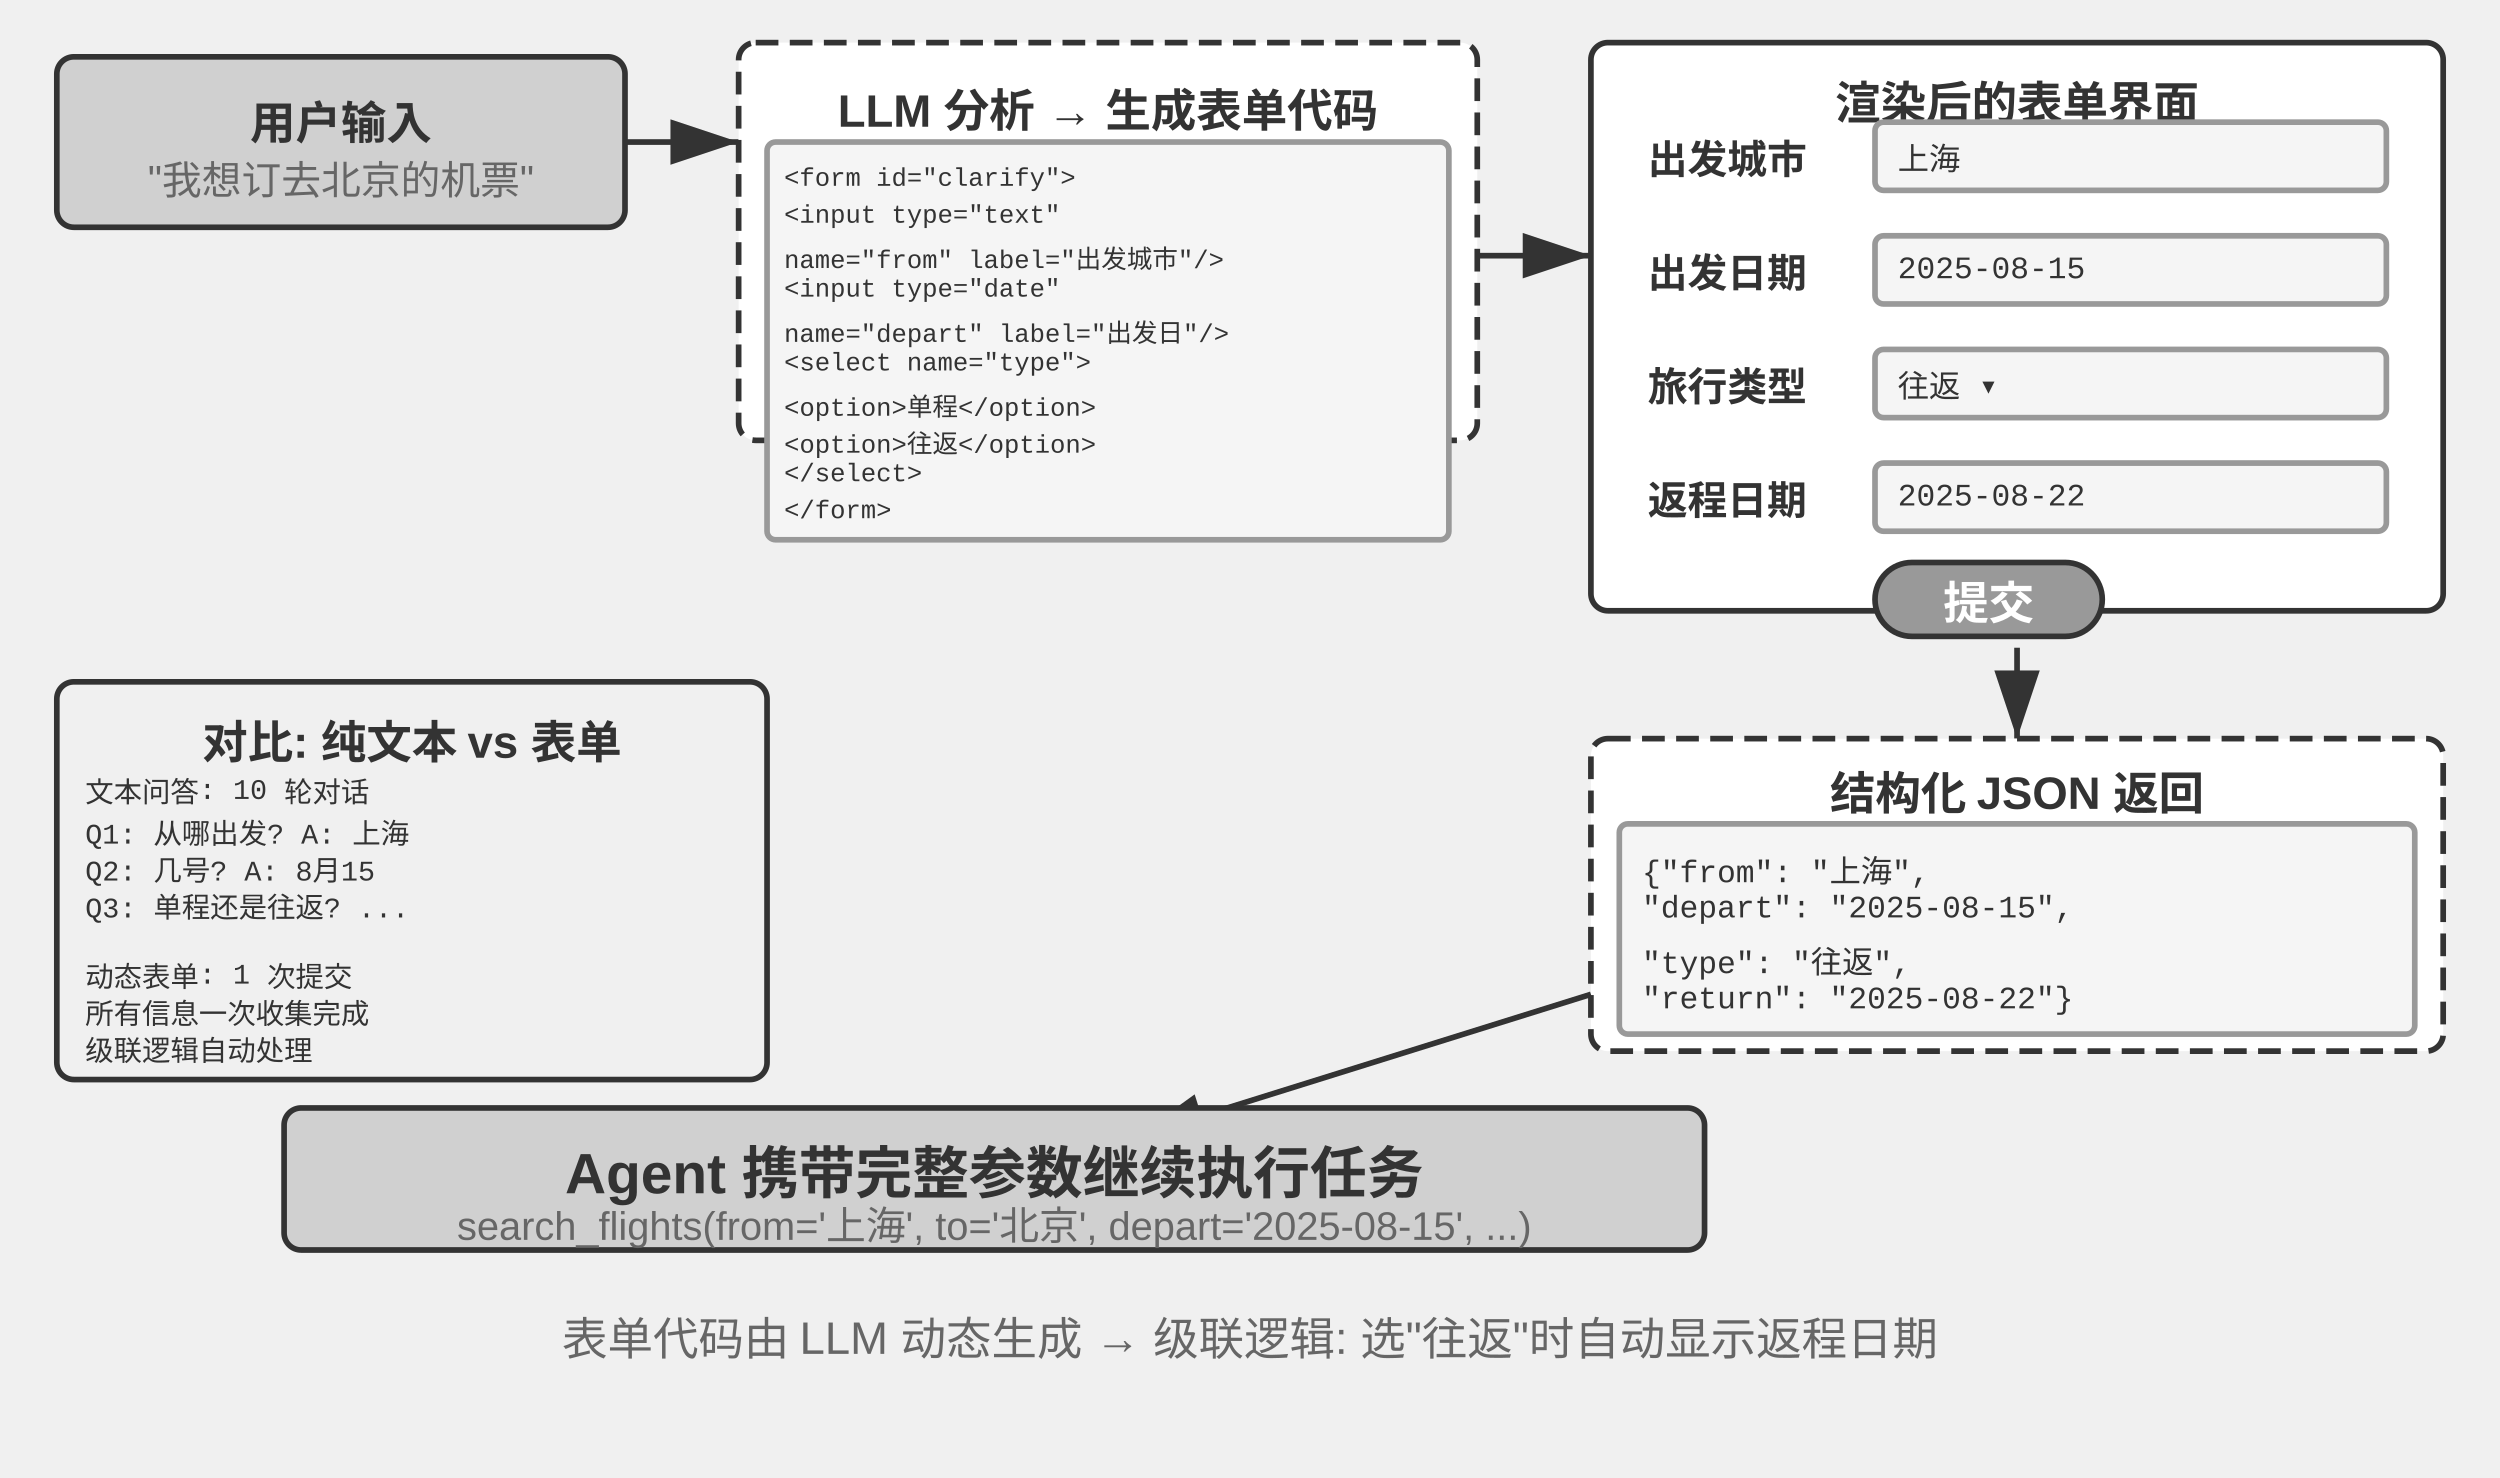
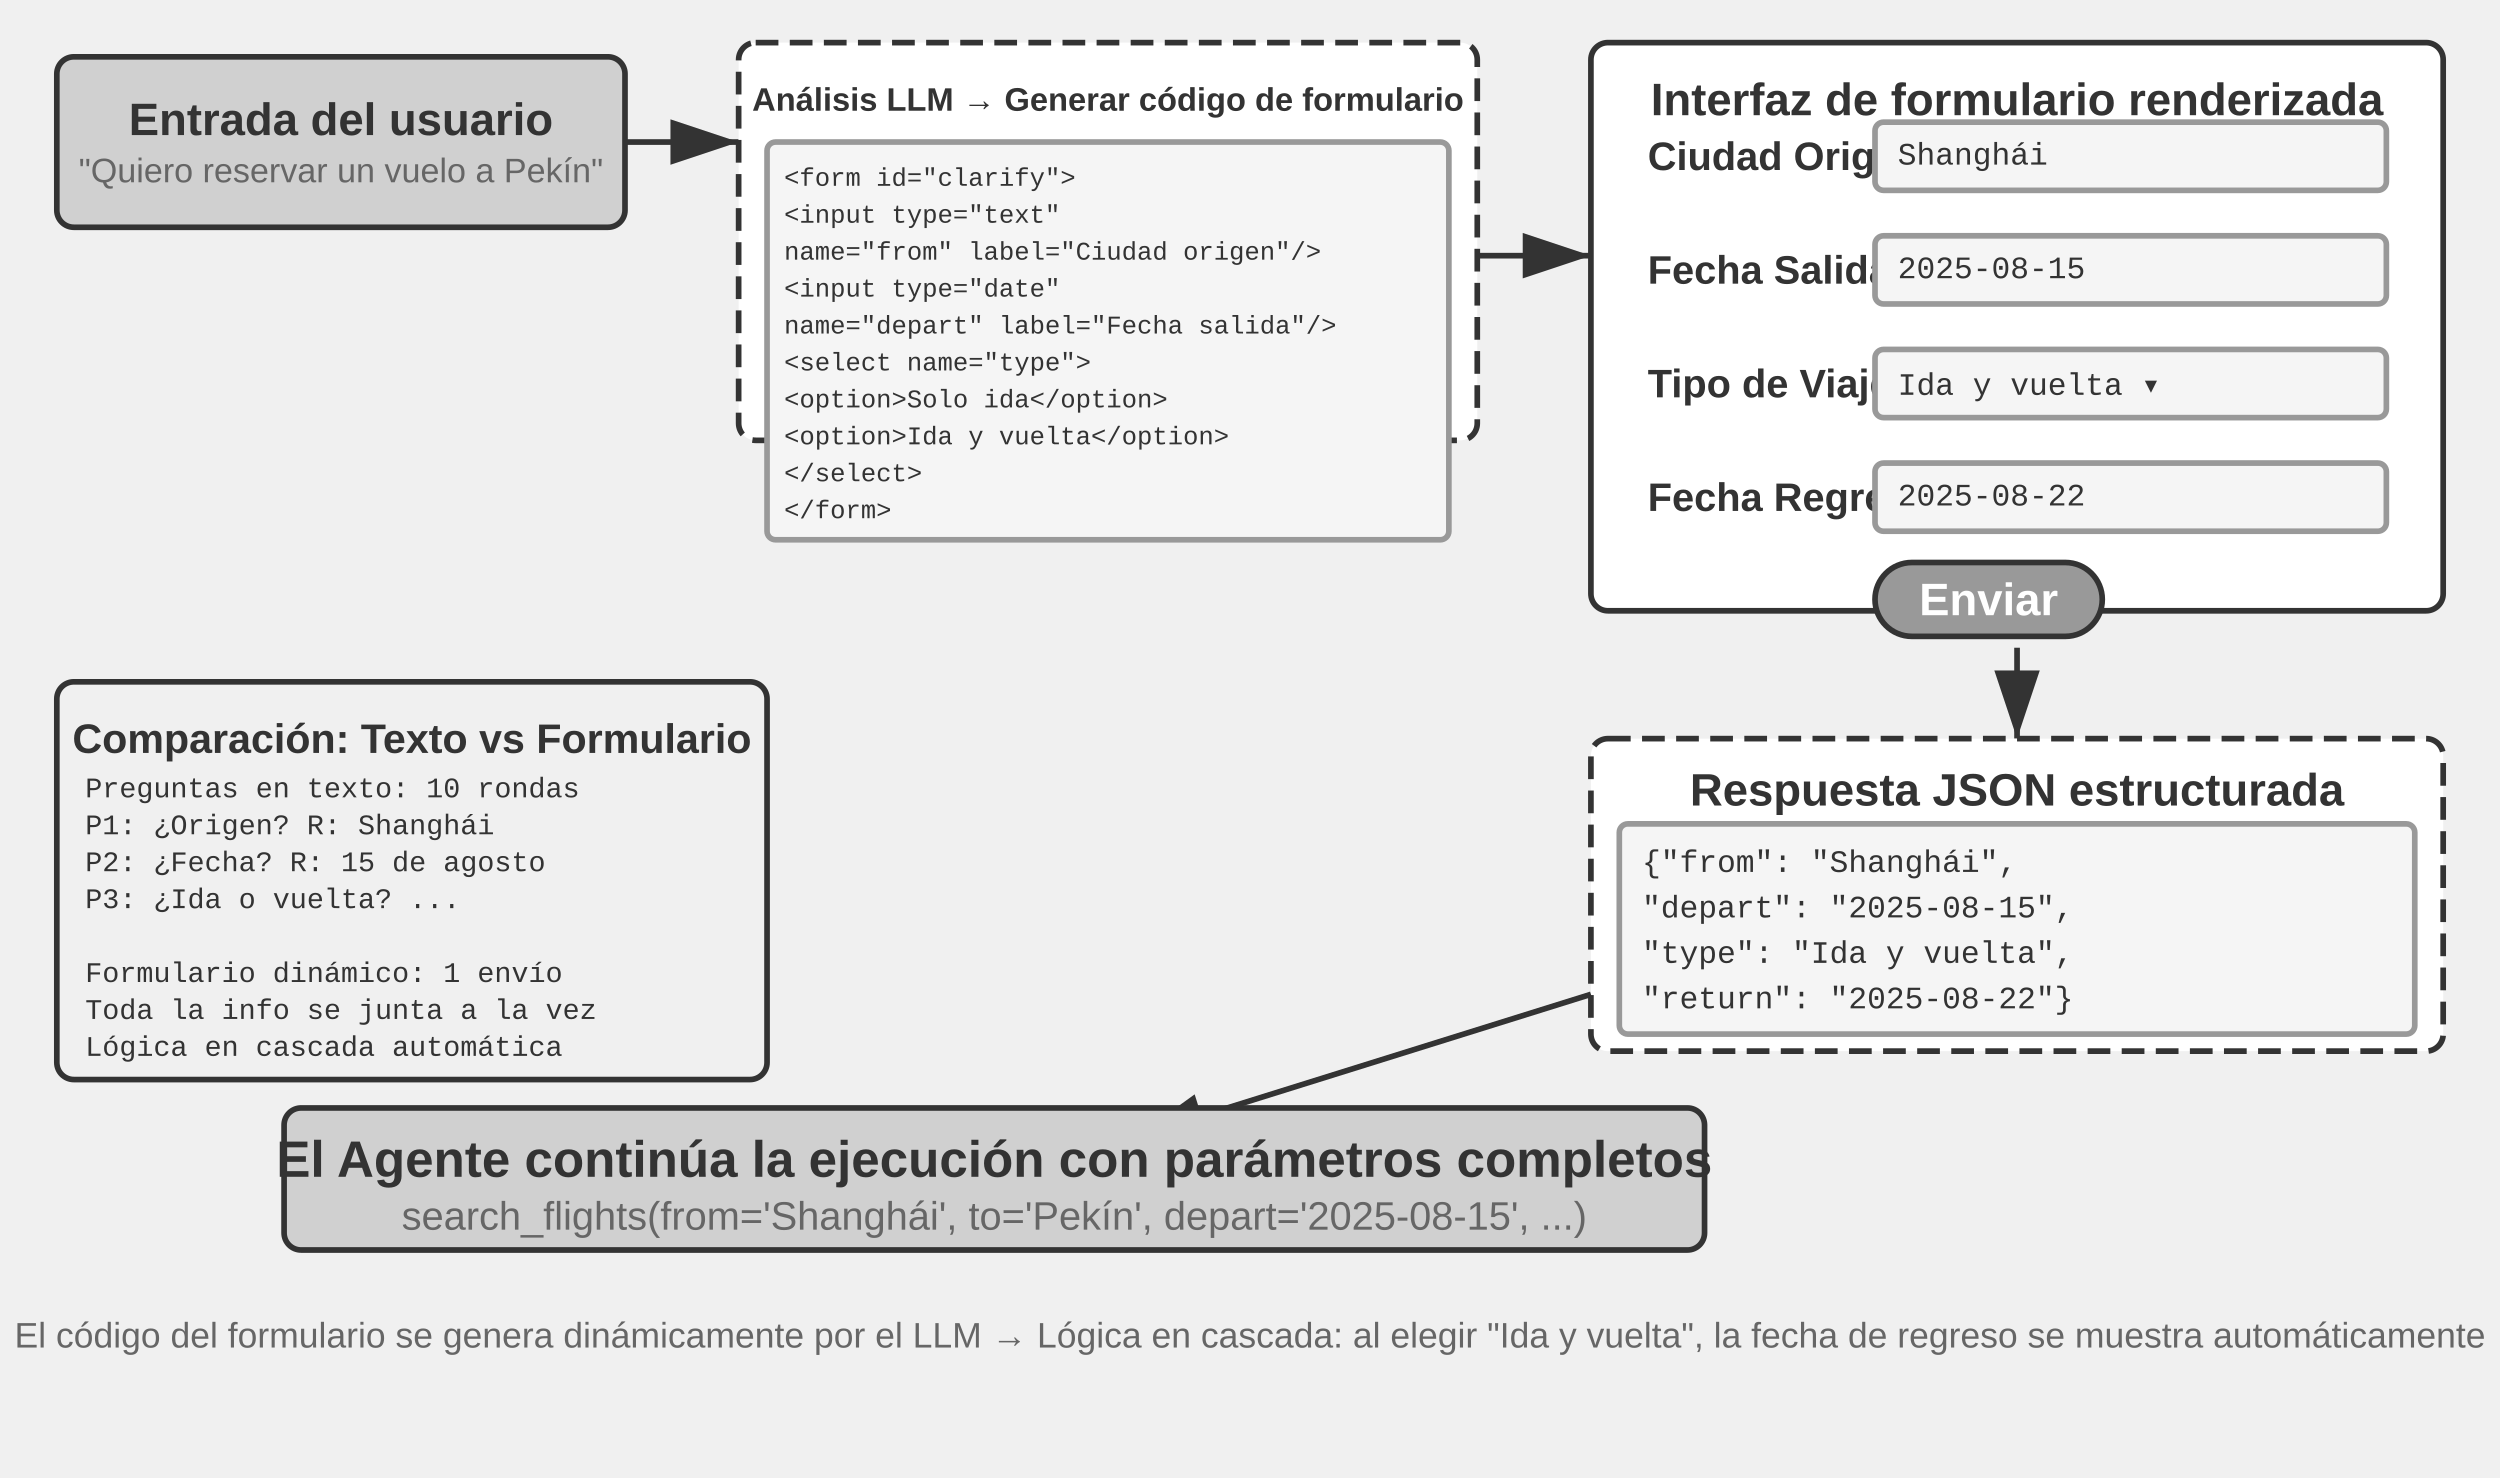
<svg xmlns="http://www.w3.org/2000/svg" viewBox="0 40 880 520" width="880" height="520" style="background:#ffffff">
  <defs>
    <marker id="ah" markerWidth="12" markerHeight="8" refX="12" refY="4" orient="auto">
      <polygon points="0 0, 12 4, 0 8" fill="#333333" />
    </marker>
    <marker id="ah-light" markerWidth="12" markerHeight="8" refX="12" refY="4" orient="auto">
      <polygon points="0 0, 12 4, 0 8" fill="#999999" />
    </marker>
  </defs>
  <rect x="20" y="60" width="200" height="60" rx="6" fill="#d0d0d0" stroke="#333333" stroke-width="2" />
-   <text x="120" y="82" font-family="Arial, 'Helvetica Neue', Helvetica, 'PingFang SC', 'Microsoft YaHei', sans-serif" font-size="16" fill="#333333" text-anchor="middle" dominant-baseline="central" font-weight="bold">用户输入</text>
-   <text x="120" y="100" font-family="Arial, 'Helvetica Neue', Helvetica, 'PingFang SC', 'Microsoft YaHei', sans-serif" font-size="14" fill="#666666" text-anchor="middle" dominant-baseline="central" font-weight="normal">"我想订去北京的机票"</text>
+   <text x="120" y="82" font-family="Arial, 'Helvetica Neue', Helvetica, 'PingFang SC', 'Microsoft YaHei', sans-serif" font-size="16" fill="#333333" text-anchor="middle" dominant-baseline="central" font-weight="bold">Entrada del usuario</text>
+   <text x="120" y="100" font-family="Arial, 'Helvetica Neue', Helvetica, 'PingFang SC', 'Microsoft YaHei', sans-serif" font-size="12" fill="#666666" text-anchor="middle" dominant-baseline="central" font-weight="normal">"Quiero reservar un vuelo a Pekín"</text>
  <line x1="220" y1="90" x2="260" y2="90" stroke="#333333" stroke-width="2" marker-end="url(#ah)" />
  <rect x="260" y="55" width="260" height="140" rx="6" fill="#ffffff" stroke="#333333" stroke-width="2" stroke-dasharray="8,4" />
-   <text x="390" y="75" font-family="Arial, 'Helvetica Neue', Helvetica, 'PingFang SC', 'Microsoft YaHei', sans-serif" font-size="16" fill="#333333" text-anchor="middle" dominant-baseline="central" font-weight="bold">LLM 分析 → 生成表单代码</text>
+   <text x="390" y="75" font-family="Arial, 'Helvetica Neue', Helvetica, 'PingFang SC', 'Microsoft YaHei', sans-serif" font-size="11.5" fill="#333333" text-anchor="middle" dominant-baseline="central" font-weight="bold">Análisis LLM → Generar código de formulario</text>
  <rect x="270" y="90" width="240" height="140" rx="3" fill="#f5f5f5" stroke="#999999" stroke-width="2" />
  <text x="276" y="103" font-family="'Courier New', Courier, monospace" font-size="9" fill="#333333" text-anchor="start" dominant-baseline="central">&lt;form id="clarify"&gt;</text>
  <text x="276" y="116" font-family="'Courier New', Courier, monospace" font-size="9" fill="#333333" text-anchor="start" dominant-baseline="central"> &lt;input type="text"</text>
-   <text x="276" y="129" font-family="'Courier New', Courier, monospace" font-size="9" fill="#333333" text-anchor="start" dominant-baseline="central">  name="from" label="出发城市"/&gt;</text>
+   <text x="276" y="129" font-family="'Courier New', Courier, monospace" font-size="9" fill="#333333" text-anchor="start" dominant-baseline="central">  name="from" label="Ciudad origen"/&gt;</text>
  <text x="276" y="142" font-family="'Courier New', Courier, monospace" font-size="9" fill="#333333" text-anchor="start" dominant-baseline="central"> &lt;input type="date"</text>
-   <text x="276" y="155" font-family="'Courier New', Courier, monospace" font-size="9" fill="#333333" text-anchor="start" dominant-baseline="central">  name="depart" label="出发日"/&gt;</text>
+   <text x="276" y="155" font-family="'Courier New', Courier, monospace" font-size="9" fill="#333333" text-anchor="start" dominant-baseline="central">  name="depart" label="Fecha salida"/&gt;</text>
  <text x="276" y="168" font-family="'Courier New', Courier, monospace" font-size="9" fill="#333333" text-anchor="start" dominant-baseline="central"> &lt;select name="type"&gt;</text>
-   <text x="276" y="181" font-family="'Courier New', Courier, monospace" font-size="9" fill="#333333" text-anchor="start" dominant-baseline="central">  &lt;option&gt;单程&lt;/option&gt;</text>
-   <text x="276" y="194" font-family="'Courier New', Courier, monospace" font-size="9" fill="#333333" text-anchor="start" dominant-baseline="central">  &lt;option&gt;往返&lt;/option&gt;</text>
+   <text x="276" y="181" font-family="'Courier New', Courier, monospace" font-size="9" fill="#333333" text-anchor="start" dominant-baseline="central">  &lt;option&gt;Solo ida&lt;/option&gt;</text>
+   <text x="276" y="194" font-family="'Courier New', Courier, monospace" font-size="9" fill="#333333" text-anchor="start" dominant-baseline="central">  &lt;option&gt;Ida y vuelta&lt;/option&gt;</text>
  <text x="276" y="207" font-family="'Courier New', Courier, monospace" font-size="9" fill="#333333" text-anchor="start" dominant-baseline="central"> &lt;/select&gt;</text>
  <text x="276" y="220" font-family="'Courier New', Courier, monospace" font-size="9" fill="#333333" text-anchor="start" dominant-baseline="central">&lt;/form&gt;</text>
  <line x1="520" y1="130" x2="560" y2="130" stroke="#333333" stroke-width="2" marker-end="url(#ah)" />
  <rect x="560" y="55" width="300" height="200" rx="6" fill="#ffffff" stroke="#333333" stroke-width="2" />
-   <text x="710" y="75" font-family="Arial, 'Helvetica Neue', Helvetica, 'PingFang SC', 'Microsoft YaHei', sans-serif" font-size="16" fill="#333333" text-anchor="middle" dominant-baseline="central" font-weight="bold">渲染后的表单界面</text>
-   <text x="580" y="95" font-family="Arial, 'Helvetica Neue', Helvetica, 'PingFang SC', 'Microsoft YaHei', sans-serif" font-size="14" fill="#333333" text-anchor="start" dominant-baseline="central" font-weight="bold">出发城市</text>
+   <text x="710" y="75" font-family="Arial, 'Helvetica Neue', Helvetica, 'PingFang SC', 'Microsoft YaHei', sans-serif" font-size="16" fill="#333333" text-anchor="middle" dominant-baseline="central" font-weight="bold">Interfaz de formulario renderizada</text>
+   <text x="580" y="95" font-family="Arial, 'Helvetica Neue', Helvetica, 'PingFang SC', 'Microsoft YaHei', sans-serif" font-size="14" fill="#333333" text-anchor="start" dominant-baseline="central" font-weight="bold">Ciudad Origen</text>
  <rect x="660" y="83" width="180" height="24" rx="3" fill="#f5f5f5" stroke="#999999" stroke-width="2" />
-   <text x="668" y="95" font-family="'Courier New', Courier, monospace" font-size="11" fill="#333333" text-anchor="start" dominant-baseline="central">上海</text>
-   <text x="580" y="135" font-family="Arial, 'Helvetica Neue', Helvetica, 'PingFang SC', 'Microsoft YaHei', sans-serif" font-size="14" fill="#333333" text-anchor="start" dominant-baseline="central" font-weight="bold">出发日期</text>
+   <text x="668" y="95" font-family="'Courier New', Courier, monospace" font-size="11" fill="#333333" text-anchor="start" dominant-baseline="central">Shanghái</text>
+   <text x="580" y="135" font-family="Arial, 'Helvetica Neue', Helvetica, 'PingFang SC', 'Microsoft YaHei', sans-serif" font-size="14" fill="#333333" text-anchor="start" dominant-baseline="central" font-weight="bold">Fecha Salida</text>
  <rect x="660" y="123" width="180" height="24" rx="3" fill="#f5f5f5" stroke="#999999" stroke-width="2" />
  <text x="668" y="135" font-family="'Courier New', Courier, monospace" font-size="11" fill="#333333" text-anchor="start" dominant-baseline="central">2025-08-15</text>
-   <text x="580" y="175" font-family="Arial, 'Helvetica Neue', Helvetica, 'PingFang SC', 'Microsoft YaHei', sans-serif" font-size="14" fill="#333333" text-anchor="start" dominant-baseline="central" font-weight="bold">旅行类型</text>
+   <text x="580" y="175" font-family="Arial, 'Helvetica Neue', Helvetica, 'PingFang SC', 'Microsoft YaHei', sans-serif" font-size="14" fill="#333333" text-anchor="start" dominant-baseline="central" font-weight="bold">Tipo de Viaje</text>
  <rect x="660" y="163" width="180" height="24" rx="3" fill="#f5f5f5" stroke="#999999" stroke-width="2" />
-   <text x="668" y="175" font-family="'Courier New', Courier, monospace" font-size="11" fill="#333333" text-anchor="start" dominant-baseline="central">往返 ▾</text>
-   <text x="580" y="215" font-family="Arial, 'Helvetica Neue', Helvetica, 'PingFang SC', 'Microsoft YaHei', sans-serif" font-size="14" fill="#333333" text-anchor="start" dominant-baseline="central" font-weight="bold">返程日期</text>
+   <text x="668" y="175" font-family="'Courier New', Courier, monospace" font-size="11" fill="#333333" text-anchor="start" dominant-baseline="central">Ida y vuelta ▾</text>
+   <text x="580" y="215" font-family="Arial, 'Helvetica Neue', Helvetica, 'PingFang SC', 'Microsoft YaHei', sans-serif" font-size="14" fill="#333333" text-anchor="start" dominant-baseline="central" font-weight="bold">Fecha Regreso</text>
  <rect x="660" y="203" width="180" height="24" rx="3" fill="#f5f5f5" stroke="#999999" stroke-width="2" />
  <text x="668" y="215" font-family="'Courier New', Courier, monospace" font-size="11" fill="#333333" text-anchor="start" dominant-baseline="central">2025-08-22</text>
  <rect x="660" y="238" width="80" height="26" rx="13" fill="#999999" stroke="#333333" stroke-width="2" />
-   <text x="700.0" y="251.0" font-family="Arial, 'Helvetica Neue', Helvetica, 'PingFang SC', 'Microsoft YaHei', sans-serif" font-size="16" fill="#ffffff" text-anchor="middle" dominant-baseline="central" font-weight="bold">提交</text>
+   <text x="700.0" y="251.0" font-family="Arial, 'Helvetica Neue', Helvetica, 'PingFang SC', 'Microsoft YaHei', sans-serif" font-size="16" fill="#ffffff" text-anchor="middle" dominant-baseline="central" font-weight="bold">Enviar</text>
  <line x1="710" y1="268" x2="710" y2="300" stroke="#333333" stroke-width="2" marker-end="url(#ah)" />
  <rect x="560" y="300" width="300" height="110" rx="6" fill="#ffffff" stroke="#333333" stroke-width="2" stroke-dasharray="8,4" />
-   <text x="710" y="318" font-family="Arial, 'Helvetica Neue', Helvetica, 'PingFang SC', 'Microsoft YaHei', sans-serif" font-size="16" fill="#333333" text-anchor="middle" dominant-baseline="central" font-weight="bold">结构化 JSON 返回</text>
+   <text x="710" y="318" font-family="Arial, 'Helvetica Neue', Helvetica, 'PingFang SC', 'Microsoft YaHei', sans-serif" font-size="16" fill="#333333" text-anchor="middle" dominant-baseline="central" font-weight="bold">Respuesta JSON estructurada</text>
  <rect x="570" y="330" width="280" height="74" rx="3" fill="#f5f5f5" stroke="#999999" stroke-width="2" />
-   <text x="578" y="344" font-family="'Courier New', Courier, monospace" font-size="11" fill="#333333" text-anchor="start" dominant-baseline="central">{"from": "上海",</text>
+   <text x="578" y="344" font-family="'Courier New', Courier, monospace" font-size="11" fill="#333333" text-anchor="start" dominant-baseline="central">{"from": "Shanghái",</text>
  <text x="578" y="360" font-family="'Courier New', Courier, monospace" font-size="11" fill="#333333" text-anchor="start" dominant-baseline="central"> "depart": "2025-08-15",</text>
-   <text x="578" y="376" font-family="'Courier New', Courier, monospace" font-size="11" fill="#333333" text-anchor="start" dominant-baseline="central"> "type": "往返",</text>
+   <text x="578" y="376" font-family="'Courier New', Courier, monospace" font-size="11" fill="#333333" text-anchor="start" dominant-baseline="central"> "type": "Ida y vuelta",</text>
  <text x="578" y="392" font-family="'Courier New', Courier, monospace" font-size="11" fill="#333333" text-anchor="start" dominant-baseline="central"> "return": "2025-08-22"}</text>
  <line x1="560" y1="390" x2="400" y2="440" stroke="#333333" stroke-width="2" marker-end="url(#ah)" />
  <rect x="100" y="430" width="500" height="50" rx="6" fill="#d0d0d0" stroke="#333333" stroke-width="2" />
-   <text x="350" y="448" font-family="Arial, 'Helvetica Neue', Helvetica, 'PingFang SC', 'Microsoft YaHei', sans-serif" font-size="20" fill="#333333" text-anchor="middle" dominant-baseline="central" font-weight="bold">Agent 携带完整参数继续执行任务</text>
-   <text x="350" y="468" font-family="Arial, 'Helvetica Neue', Helvetica, 'PingFang SC', 'Microsoft YaHei', sans-serif" font-size="14" fill="#666666" text-anchor="middle" dominant-baseline="central" font-weight="normal">search_flights(from='上海', to='北京', depart='2025-08-15', ...)</text>
+   <text x="350" y="448" font-family="Arial, 'Helvetica Neue', Helvetica, 'PingFang SC', 'Microsoft YaHei', sans-serif" font-size="18" fill="#333333" text-anchor="middle" dominant-baseline="central" font-weight="bold">El Agente continúa la ejecución con parámetros completos</text>
+   <text x="350" y="468" font-family="Arial, 'Helvetica Neue', Helvetica, 'PingFang SC', 'Microsoft YaHei', sans-serif" font-size="14" fill="#666666" text-anchor="middle" dominant-baseline="central" font-weight="normal">search_flights(from='Shanghái', to='Pekín', depart='2025-08-15', ...)</text>
  <rect x="20" y="280" width="250" height="140" rx="6" fill="#f0f0f0" stroke="#333333" stroke-width="2" />
-   <text x="145" y="300" font-family="Arial, 'Helvetica Neue', Helvetica, 'PingFang SC', 'Microsoft YaHei', sans-serif" font-size="16" fill="#333333" text-anchor="middle" dominant-baseline="central" font-weight="bold">对比: 纯文本 vs 表单</text>
-   <text x="30" y="318" font-family="'Courier New', Courier, monospace" font-size="10" fill="#333333" text-anchor="start" dominant-baseline="central">文本问答: 10 轮对话</text>
-   <text x="30" y="331" font-family="'Courier New', Courier, monospace" font-size="10" fill="#333333" text-anchor="start" dominant-baseline="central">  Q1: 从哪出发? A: 上海</text>
-   <text x="30" y="344" font-family="'Courier New', Courier, monospace" font-size="10" fill="#333333" text-anchor="start" dominant-baseline="central">  Q2: 几号? A: 8月15</text>
-   <text x="30" y="357" font-family="'Courier New', Courier, monospace" font-size="10" fill="#333333" text-anchor="start" dominant-baseline="central">  Q3: 单程还是往返? ...</text>
+   <text x="145" y="300" font-family="Arial, 'Helvetica Neue', Helvetica, 'PingFang SC', 'Microsoft YaHei', sans-serif" font-size="14.5" fill="#333333" text-anchor="middle" dominant-baseline="central" font-weight="bold">Comparación: Texto vs Formulario</text>
+   <text x="30" y="318" font-family="'Courier New', Courier, monospace" font-size="10" fill="#333333" text-anchor="start" dominant-baseline="central">Preguntas en texto: 10 rondas</text>
+   <text x="30" y="331" font-family="'Courier New', Courier, monospace" font-size="10" fill="#333333" text-anchor="start" dominant-baseline="central">  P1: ¿Origen? R: Shanghái</text>
+   <text x="30" y="344" font-family="'Courier New', Courier, monospace" font-size="10" fill="#333333" text-anchor="start" dominant-baseline="central">  P2: ¿Fecha? R: 15 de agosto</text>
+   <text x="30" y="357" font-family="'Courier New', Courier, monospace" font-size="10" fill="#333333" text-anchor="start" dominant-baseline="central">  P3: ¿Ida o vuelta? ...</text>
  <text x="30" y="370" font-family="'Courier New', Courier, monospace" font-size="10" fill="#333333" text-anchor="start" dominant-baseline="central" />
-   <text x="30" y="383" font-family="'Courier New', Courier, monospace" font-size="10" fill="#333333" text-anchor="start" dominant-baseline="central">动态表单: 1 次提交</text>
-   <text x="30" y="396" font-family="'Courier New', Courier, monospace" font-size="10" fill="#333333" text-anchor="start" dominant-baseline="central">  所有信息一次收集完成</text>
-   <text x="30" y="409" font-family="'Courier New', Courier, monospace" font-size="10" fill="#333333" text-anchor="start" dominant-baseline="central">  级联逻辑自动处理</text>
-   <text x="440.0" y="510" font-family="Arial, 'Helvetica Neue', Helvetica, 'PingFang SC', 'Microsoft YaHei', sans-serif" font-size="16" fill="#666666" text-anchor="middle" dominant-baseline="central" font-weight="normal">表单代码由 LLM 动态生成 → 级联逻辑: 选"往返"时自动显示返程日期</text>
+   <text x="30" y="383" font-family="'Courier New', Courier, monospace" font-size="10" fill="#333333" text-anchor="start" dominant-baseline="central">Formulario dinámico: 1 envío</text>
+   <text x="30" y="396" font-family="'Courier New', Courier, monospace" font-size="10" fill="#333333" text-anchor="start" dominant-baseline="central">  Toda la info se junta a la vez</text>
+   <text x="30" y="409" font-family="'Courier New', Courier, monospace" font-size="10" fill="#333333" text-anchor="start" dominant-baseline="central">  Lógica en cascada automática</text>
+   <text x="440.0" y="510" font-family="Arial, 'Helvetica Neue', Helvetica, 'PingFang SC', 'Microsoft YaHei', sans-serif" font-size="12.5" fill="#666666" text-anchor="middle" dominant-baseline="central" font-weight="normal">El código del formulario se genera dinámicamente por el LLM → Lógica en cascada: al elegir "Ida y vuelta", la fecha de regreso se muestra automáticamente</text>
</svg>
